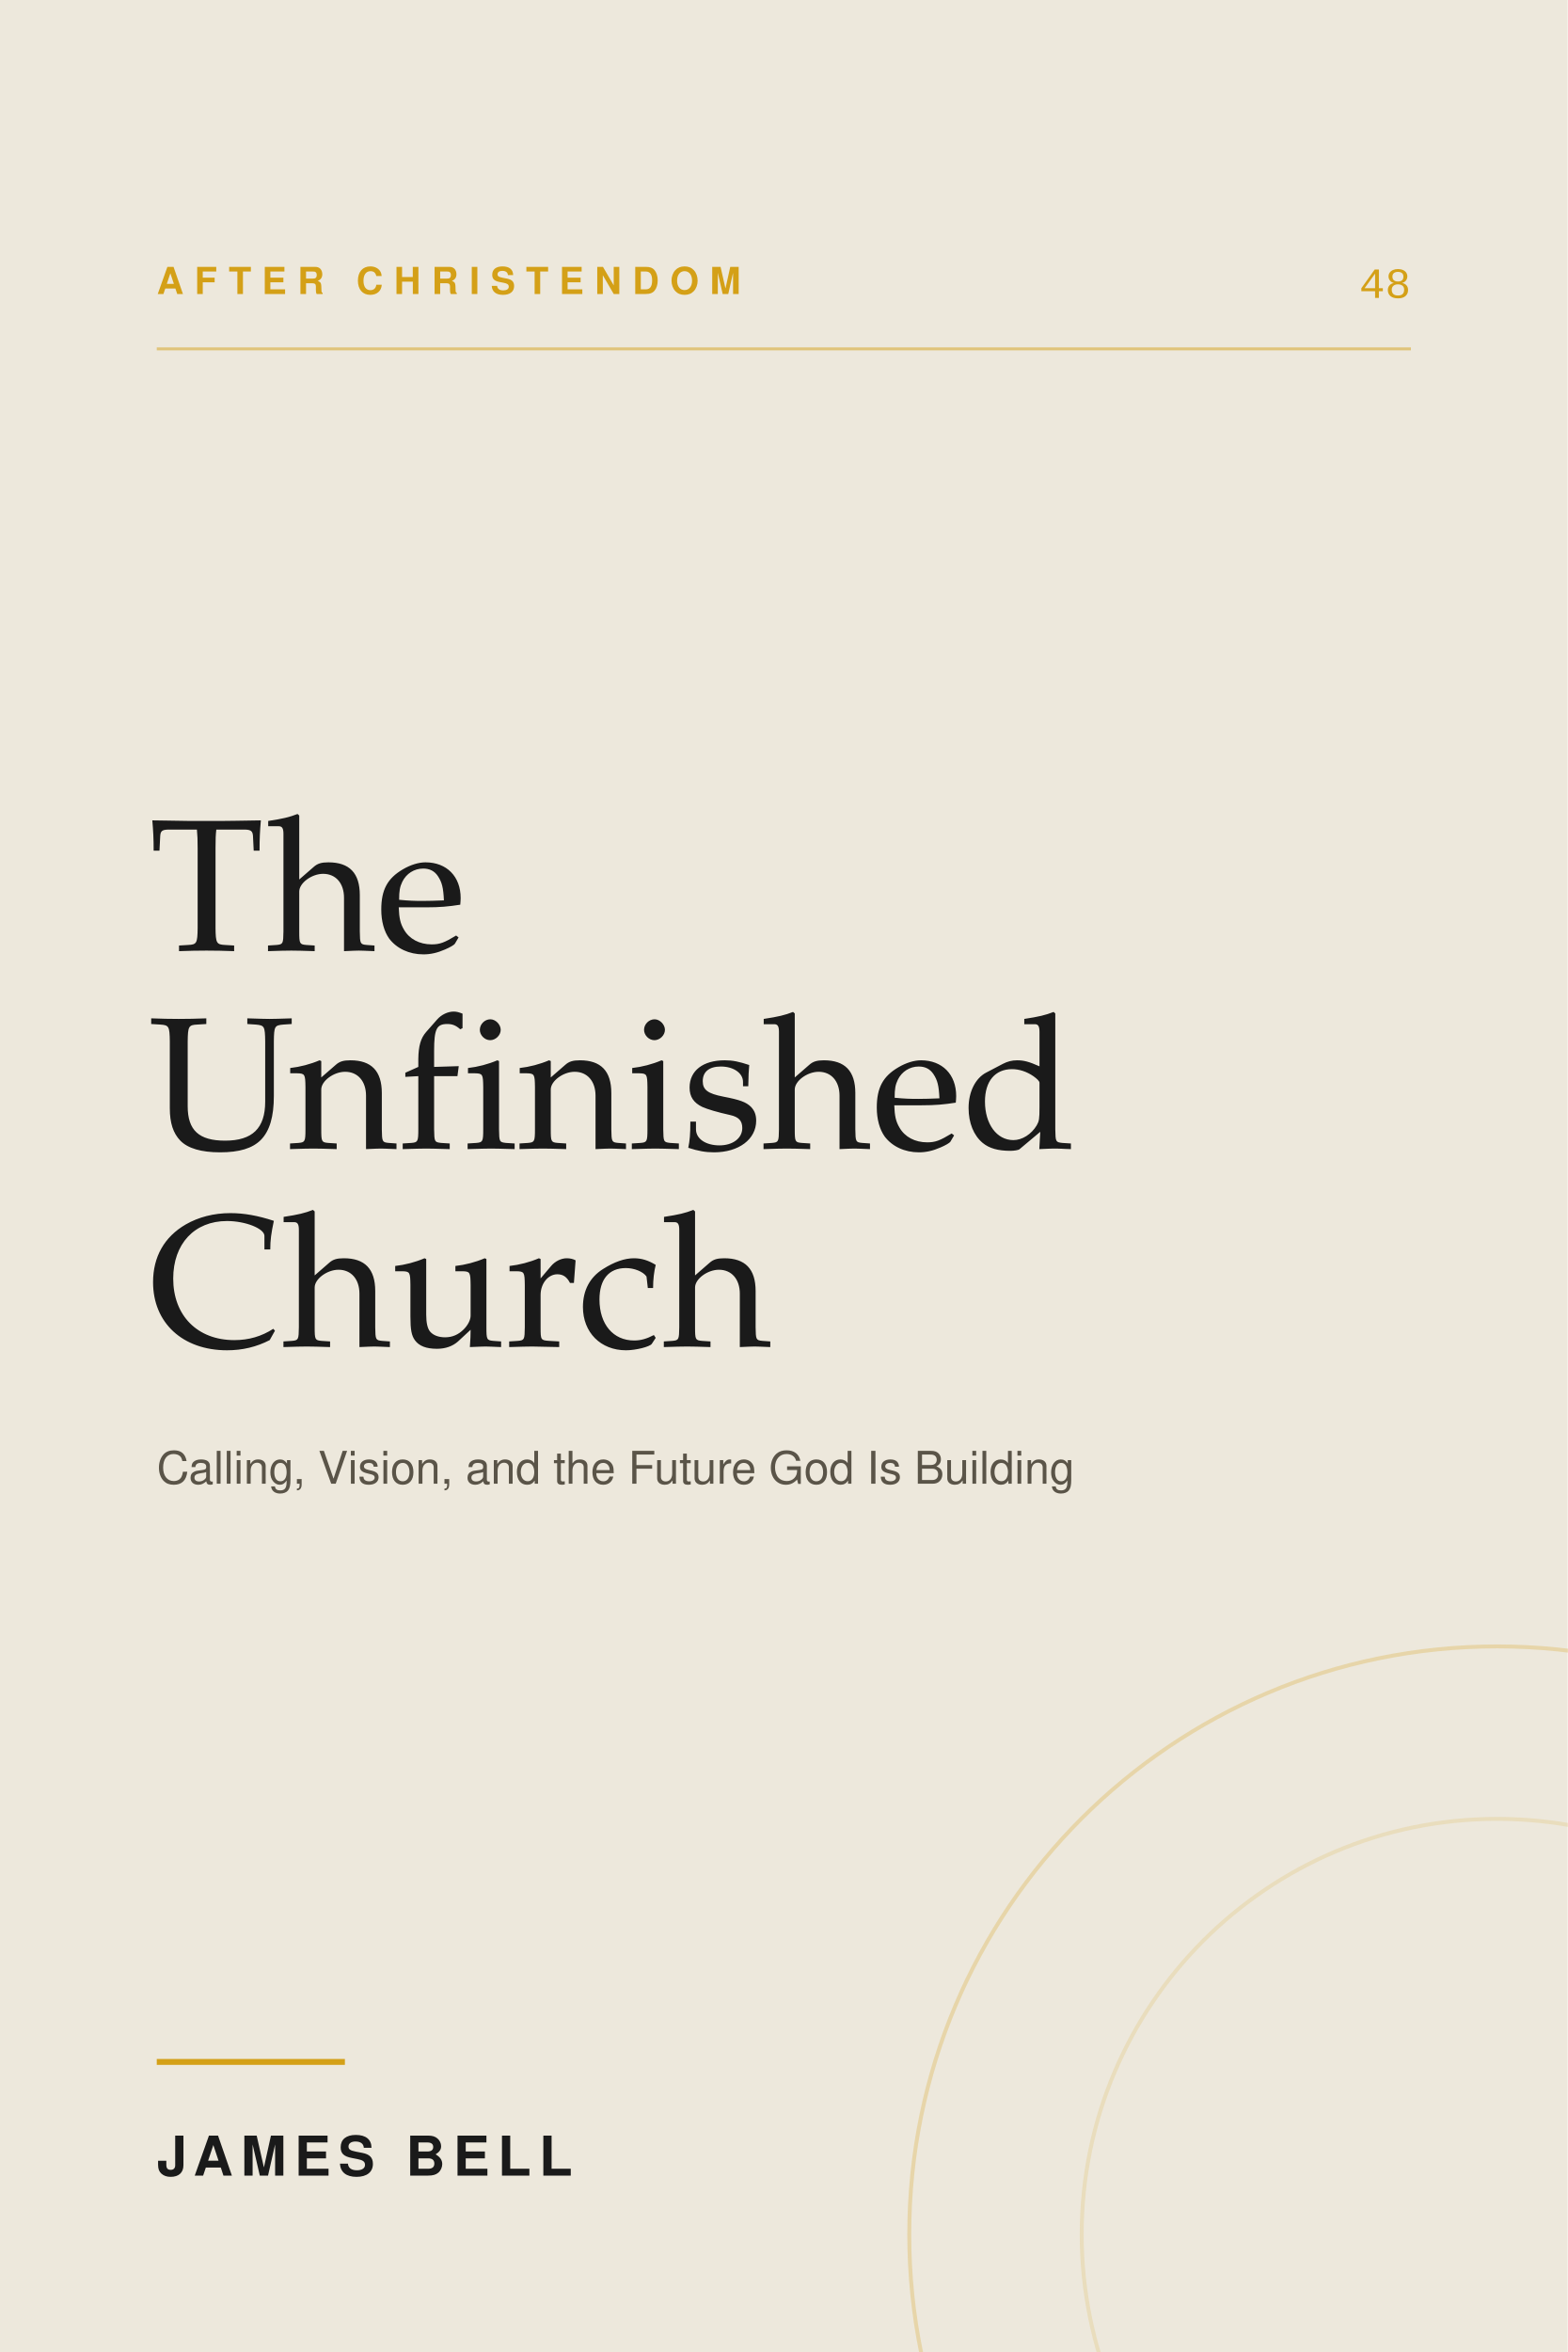
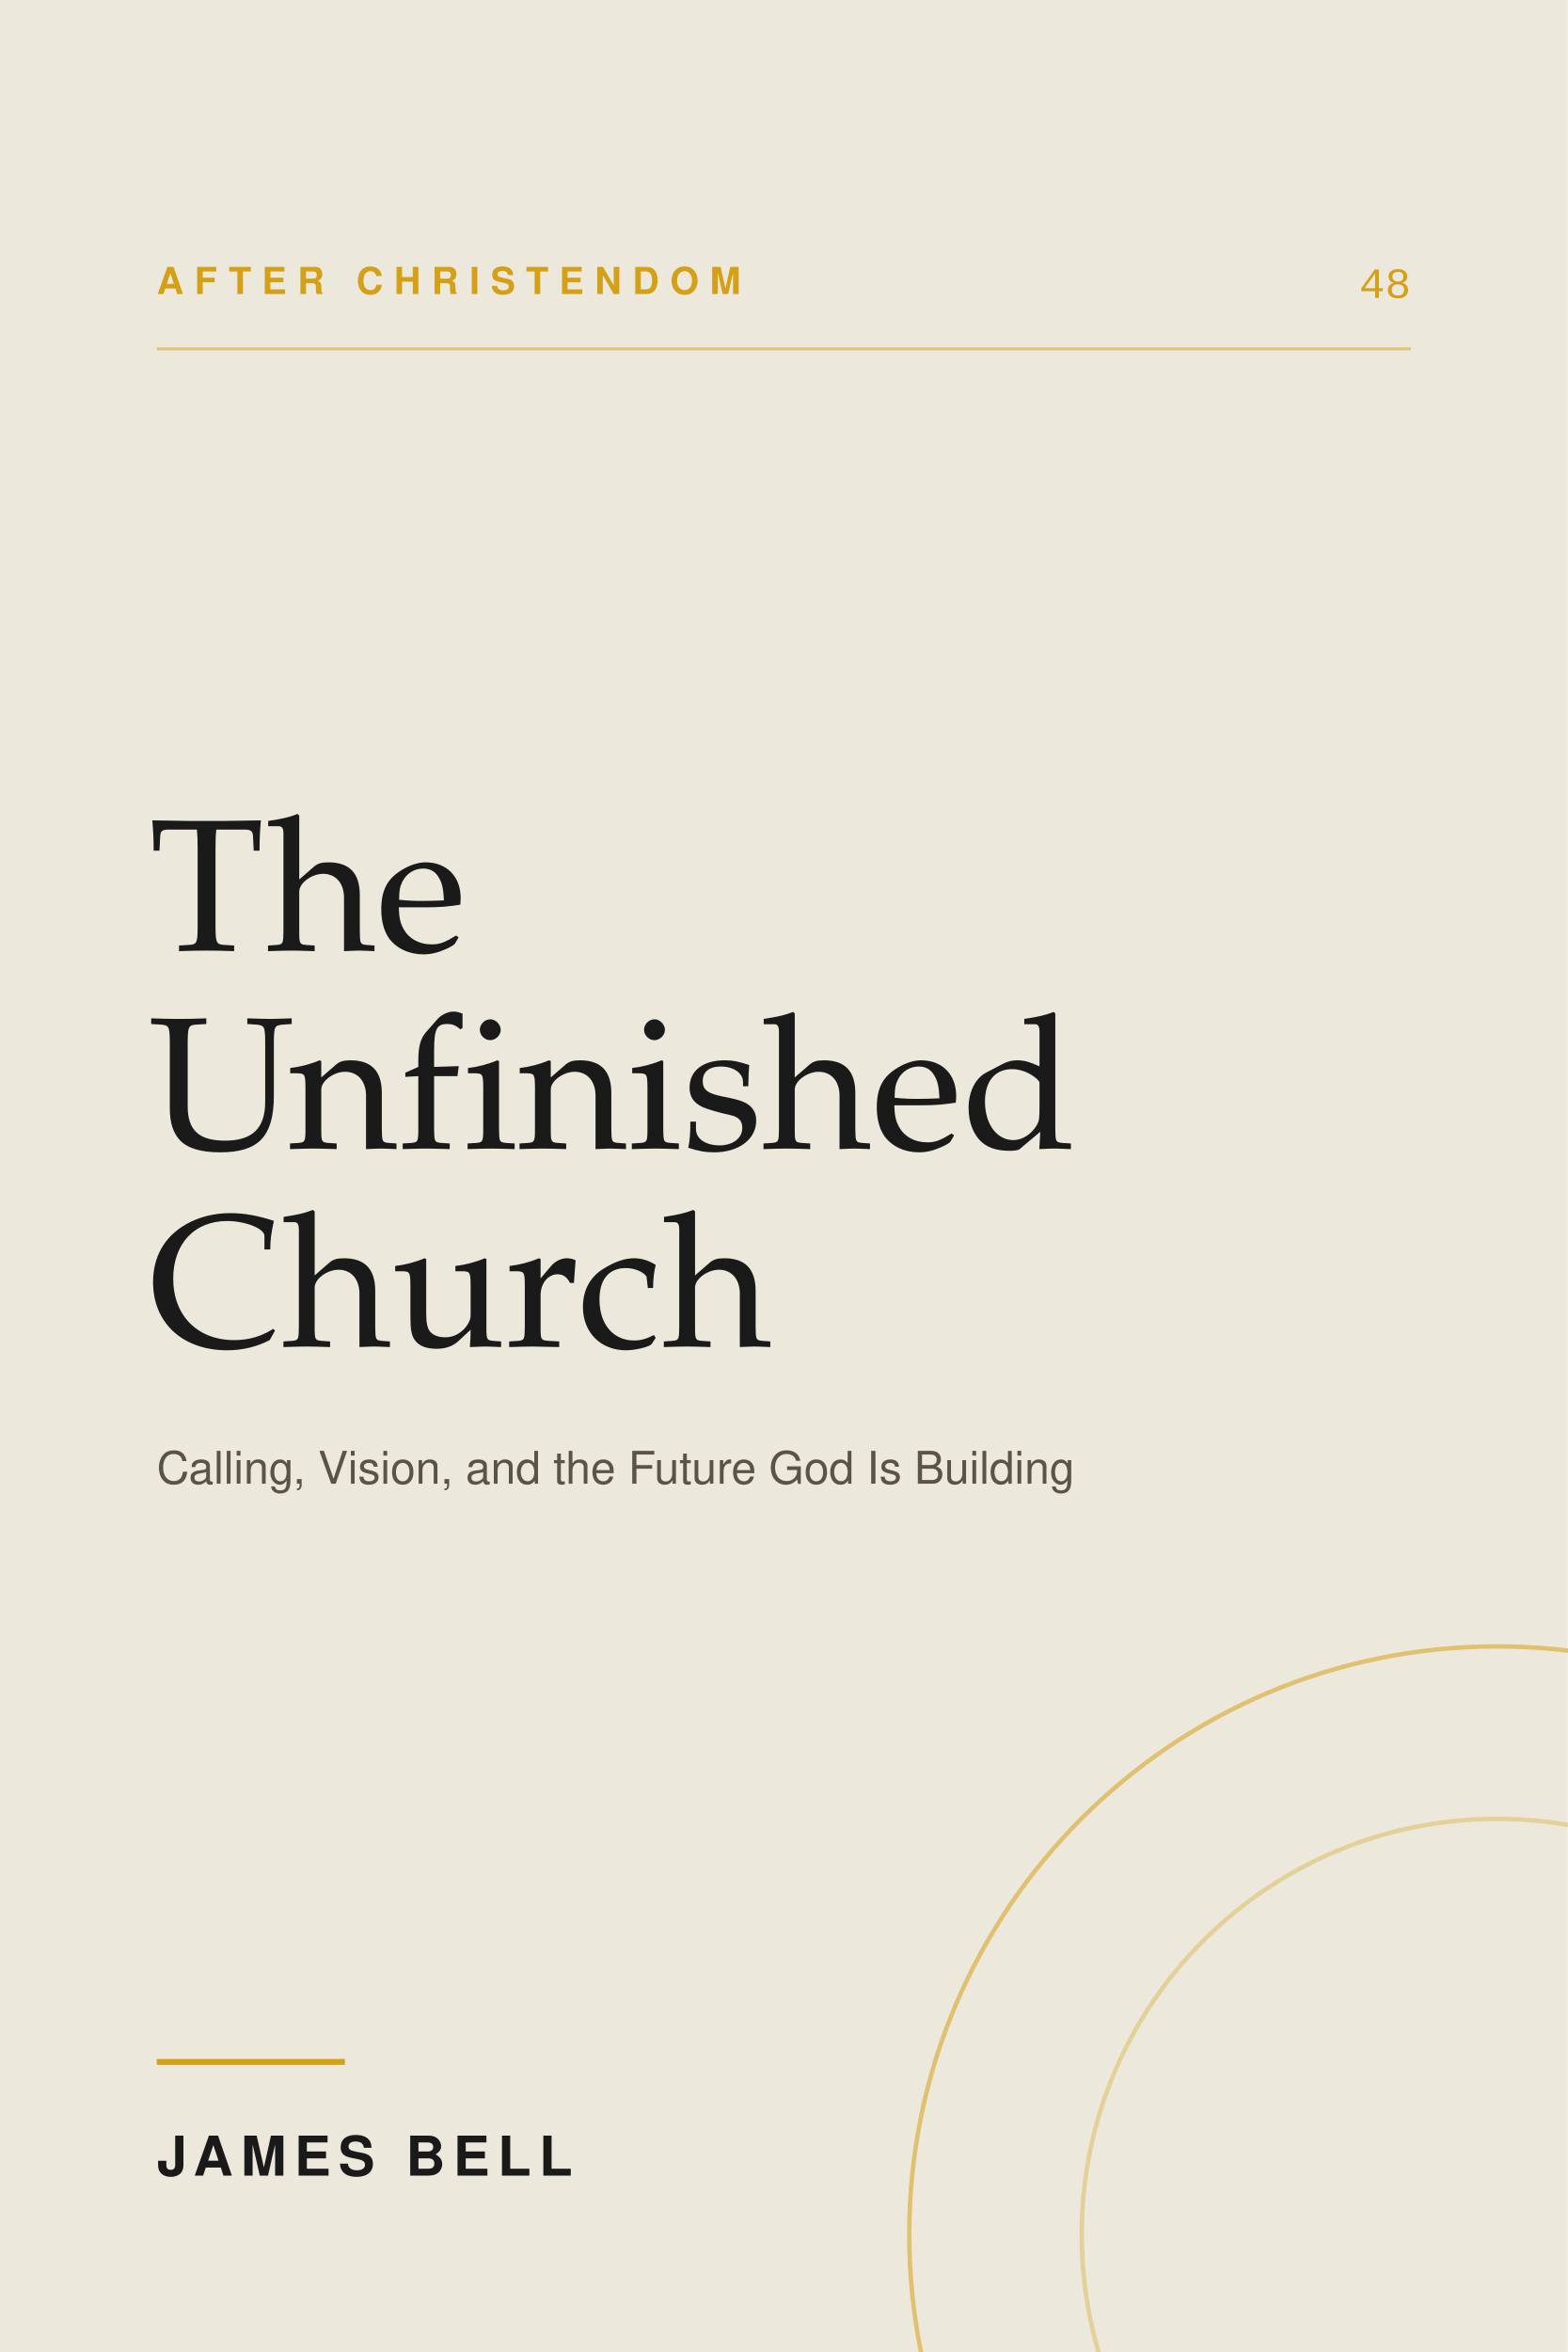
<svg xmlns="http://www.w3.org/2000/svg" width="800" height="1200" viewBox="0 0 800 1200" role="img" aria-label="The Unfinished Church by James Bell">
  <rect width="800" height="1200" fill="#EDE8DC" />
-   <circle cx="764" cy="1140" r="300" fill="none" stroke="#D4A017" stroke-width="2" opacity="0.26" />
-   <circle cx="764" cy="1140" r="212" fill="none" stroke="#D4A017" stroke-width="2" opacity="0.16" />
+   <circle cx="764" cy="1140" r="300" fill="none" stroke="#D4A017" stroke-width="2.25" opacity="0.55" />
+   <circle cx="764" cy="1140" r="212" fill="none" stroke="#D4A017" stroke-width="2.25" opacity="0.34" />
  <text x="80" y="150" font-family="Helvetica, Arial, sans-serif" font-size="19" letter-spacing="5.5" font-weight="700" fill="#D4A017">AFTER CHRISTENDOM</text>
  <text x="720" y="152" text-anchor="end" font-family="'JetBrains Mono', 'Courier New', monospace" font-size="22" fill="#D4A017">48</text>
  <line x1="80" y1="178" x2="720" y2="178" stroke="#D4A017" stroke-width="1.5" opacity="0.5" />
  <text x="76" y="485" font-family="Palatino, 'Palatino Linotype', Georgia, serif" font-size="96" fill="#1A1A1A">The</text>
  <text x="76" y="586" font-family="Palatino, 'Palatino Linotype', Georgia, serif" font-size="96" fill="#1A1A1A">Unfinished</text>
  <text x="76" y="687" font-family="Palatino, 'Palatino Linotype', Georgia, serif" font-size="96" fill="#1A1A1A">Church</text>
  <text x="80" y="757" font-family="Helvetica, Arial, sans-serif" font-size="23" fill="#5A5448">Calling, Vision, and the Future God Is Building</text>
  <line x1="80" y1="1052" x2="176" y2="1052" stroke="#D4A017" stroke-width="3" />
  <text x="80" y="1110" font-family="Helvetica, Arial, sans-serif" font-size="28" letter-spacing="4" font-weight="700" fill="#1A1A1A">JAMES BELL</text>
</svg>
